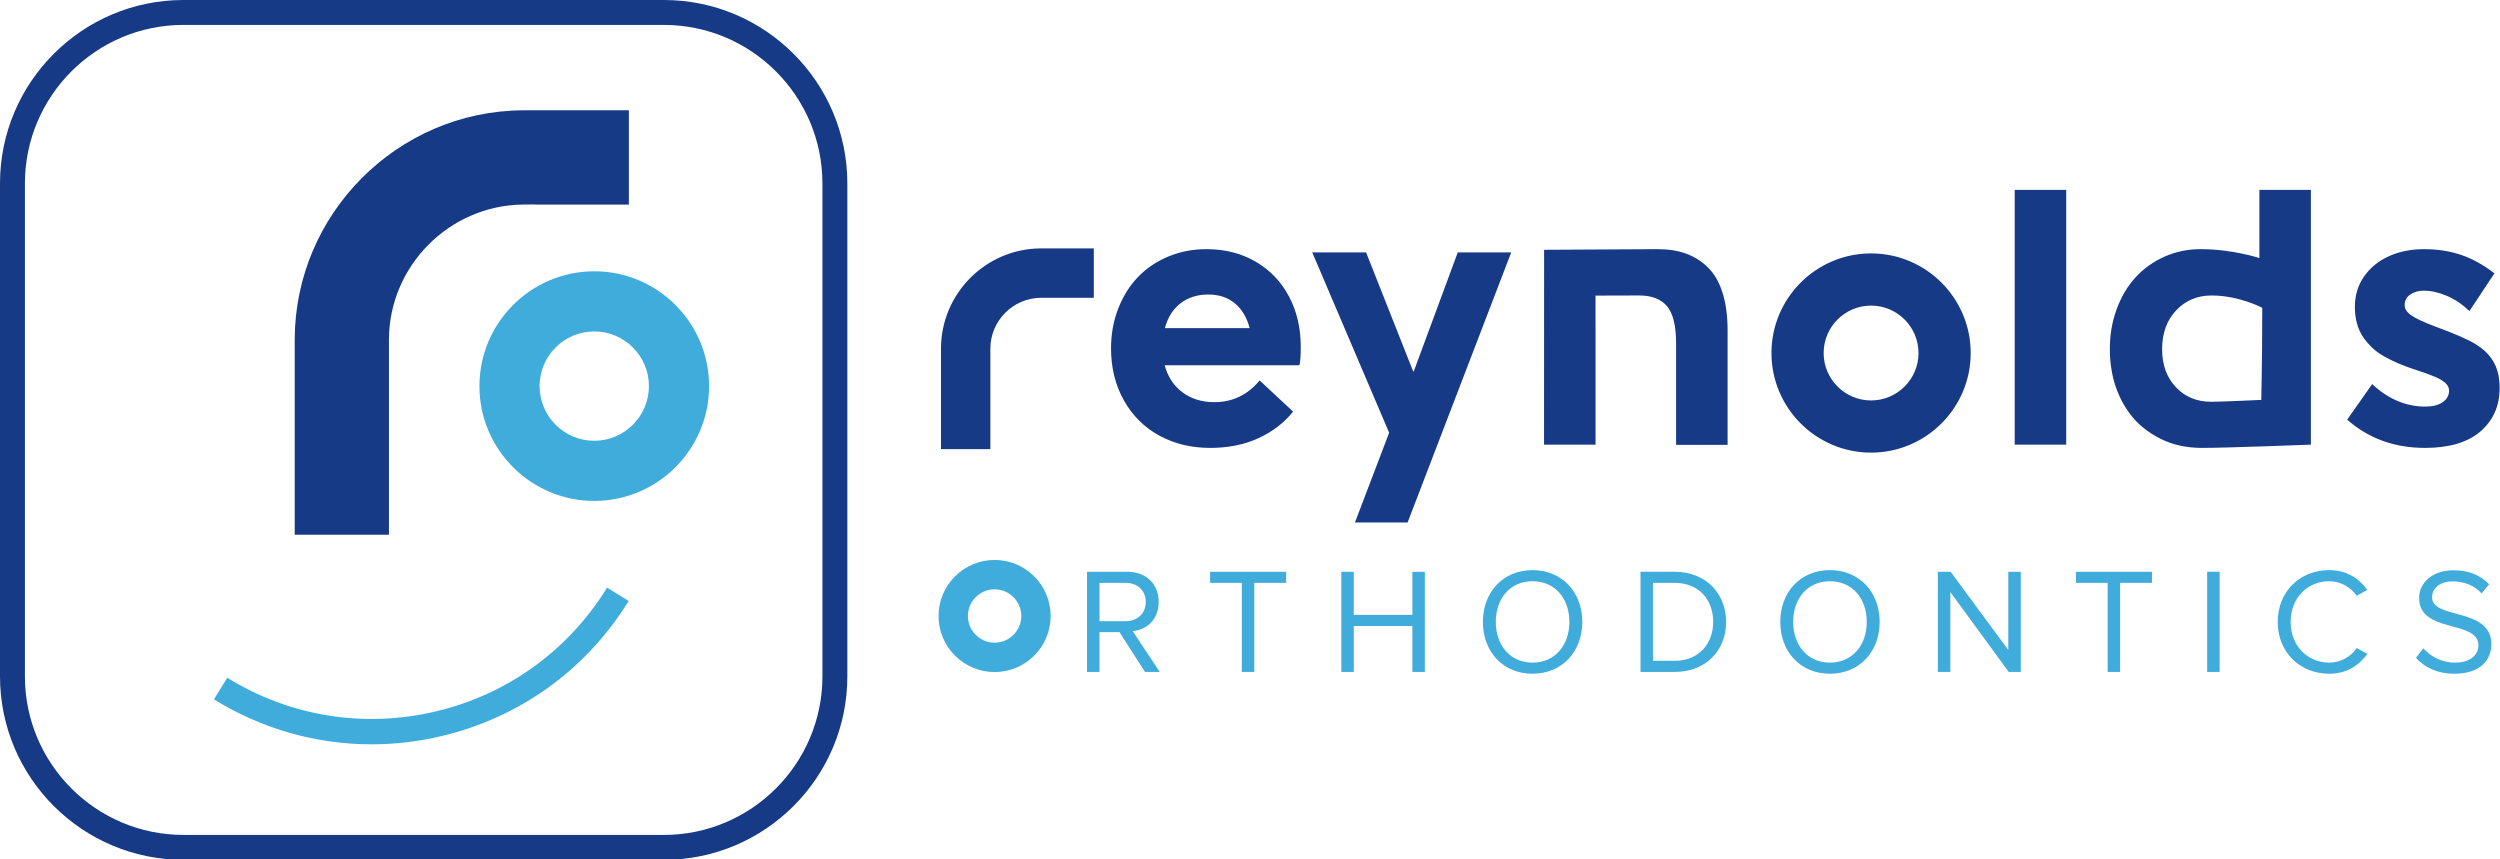
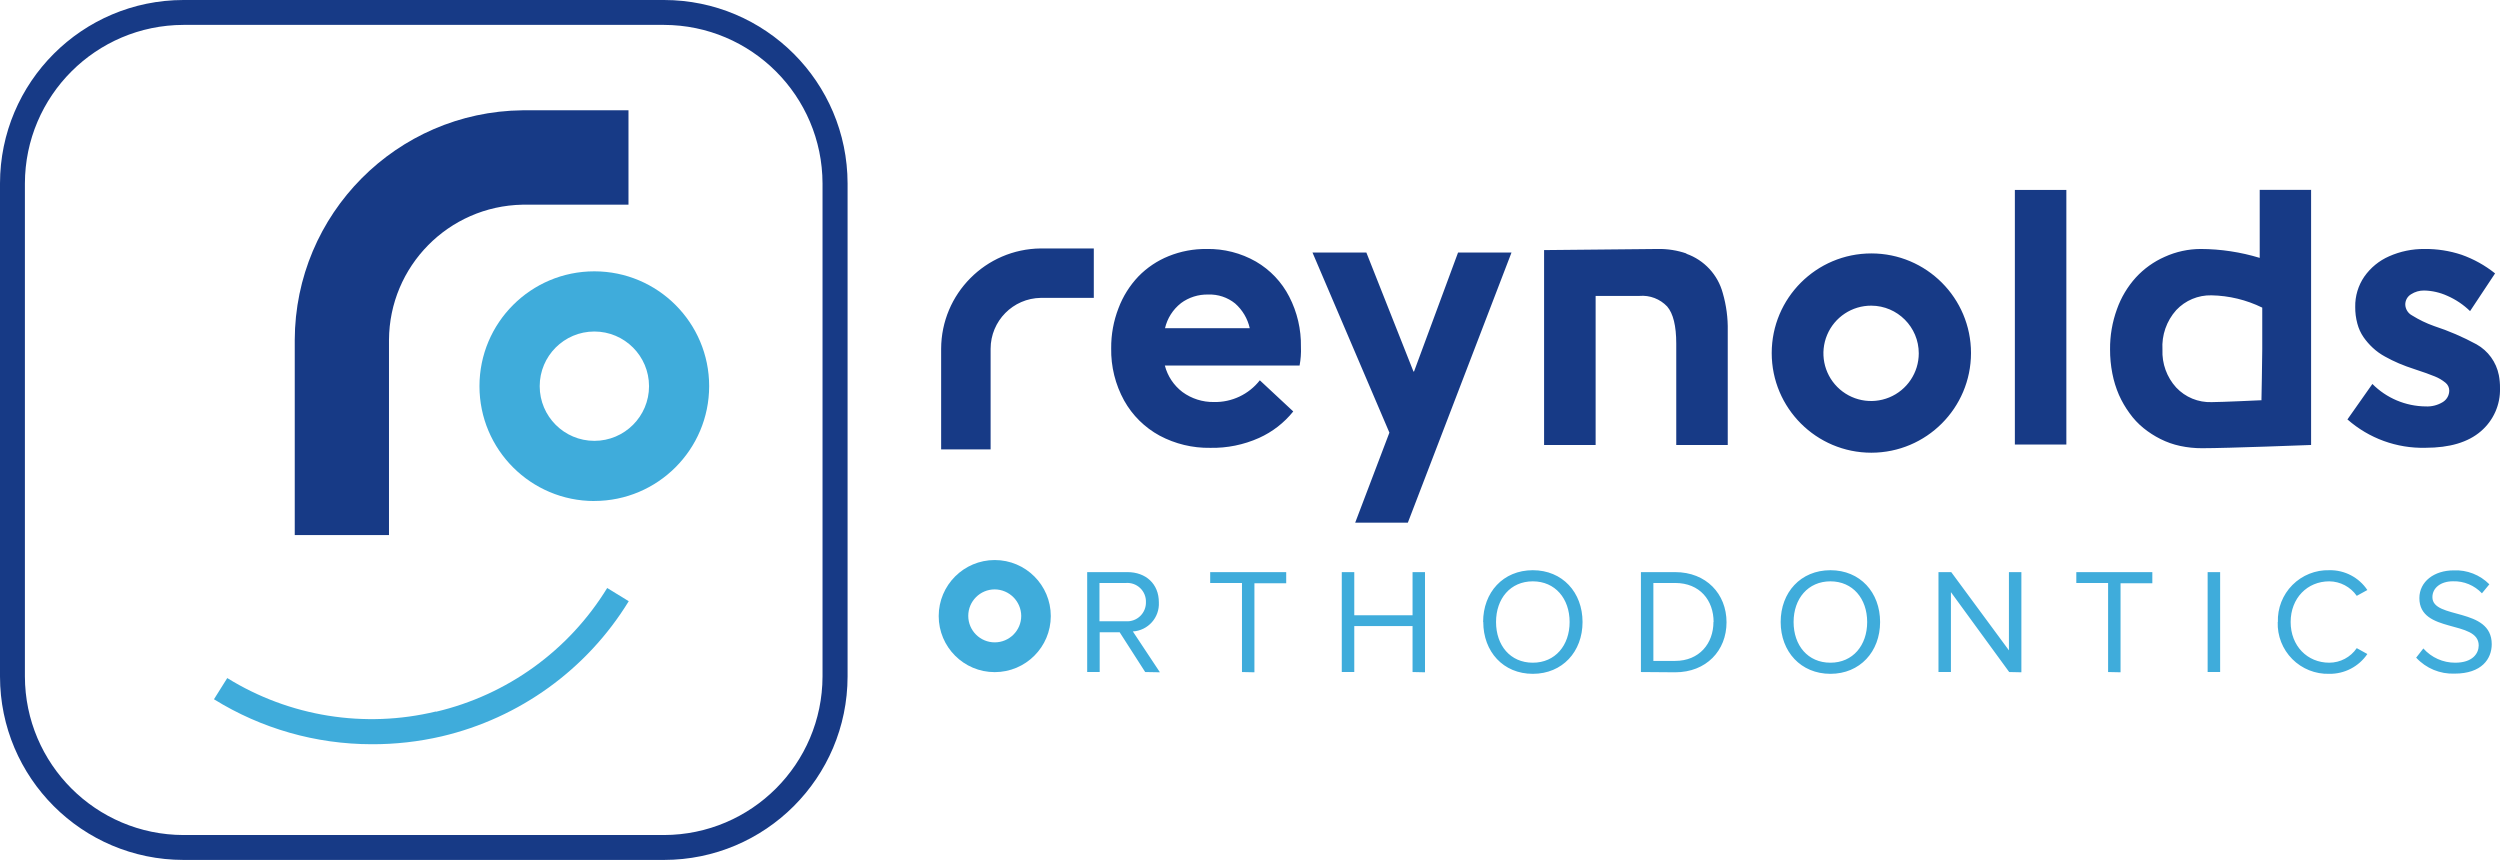
- <svg xmlns="http://www.w3.org/2000/svg" width="472" height="162">
-   <g fill="none" fill-rule="evenodd">
-     <path d="M216.32 113.648c0-2.126-1.531-3.6-3.771-3.6h-4.962v7.23h4.962c2.24 0 3.771-1.504 3.771-3.63zm-.143 13.213l-4.819-7.514h-3.771v7.514h-2.354V107.95h7.599c3.459 0 5.926 2.211 5.926 5.7 0 3.402-2.325 5.272-4.906 5.501l5.105 7.711h-2.78zM234.454 126.861V110.05h-5.982v-2.1h14.346v2.1h-6.01v16.812zM266.653 126.861v-8.677h-11.058v8.677h-2.353V107.95h2.353v8.14h11.058v-8.14h2.354v18.912zM296.298 117.419c0-4.423-2.721-7.682-6.945-7.682-4.254 0-6.947 3.259-6.947 7.682 0 4.396 2.693 7.684 6.947 7.684 4.224 0 6.945-3.288 6.945-7.684m-16.33 0c0-5.585 3.77-9.781 9.385-9.781 5.585 0 9.383 4.196 9.383 9.78 0 5.588-3.798 9.783-9.383 9.783-5.615 0-9.386-4.195-9.386-9.782M323.45 117.419c0-4.082-2.581-7.37-7.26-7.37h-4.11v14.713h4.11c4.594 0 7.26-3.288 7.26-7.343zm-13.724 9.442v-18.912h6.465c5.868 0 9.697 4.112 9.697 9.47 0 5.388-3.83 9.442-9.697 9.442h-6.465zM352.443 117.419c0-4.423-2.722-7.682-6.946-7.682-4.252 0-6.947 3.259-6.947 7.682 0 4.396 2.695 7.684 6.947 7.684 4.224 0 6.946-3.288 6.946-7.684m-16.331 0c0-5.585 3.77-9.781 9.385-9.781 5.586 0 9.384 4.196 9.384 9.78 0 5.588-3.798 9.783-9.384 9.783-5.615 0-9.385-4.195-9.385-9.782M379.253 126.861l-11.03-15.083v15.083h-2.353V107.95h2.41l10.888 14.772V107.95h2.354v18.912zM397.925 126.861V110.05h-5.982v-2.1h14.346v2.1h-6.01v16.812zM416.714 126.861h2.354v-18.912h-2.354zM430.035 117.419c0-5.812 4.28-9.781 9.725-9.781 3.345 0 5.67 1.615 7.172 3.743l-1.984 1.104c-1.078-1.586-3.033-2.748-5.188-2.748-4.14 0-7.287 3.174-7.287 7.682 0 4.48 3.148 7.684 7.287 7.684 2.155 0 4.11-1.134 5.188-2.75l2.013 1.105c-1.588 2.155-3.856 3.743-7.201 3.743-5.445 0-9.725-3.97-9.725-9.782M456.136 124.195l1.39-1.785c1.247 1.39 3.287 2.692 5.953 2.692 3.374 0 4.451-1.814 4.451-3.26 0-4.876-11.199-2.183-11.199-8.93 0-3.119 2.778-5.245 6.493-5.245 2.891 0 5.132.964 6.72 2.636l-1.419 1.73c-1.417-1.56-3.402-2.27-5.472-2.27-2.268 0-3.884 1.22-3.884 3.007 0 4.252 11.2 1.815 11.2 8.873 0 2.751-1.872 5.558-6.975 5.558-3.289 0-5.699-1.247-7.258-3.006" fill="#3FACDB" />
-     <path d="M222.92 57.237c-1.44 1.089-2.437 2.664-2.994 4.719h16.004c-.508-1.984-1.426-3.54-2.758-4.663-1.331-1.125-3.023-1.688-5.08-1.688-2.008 0-3.732.545-5.171 1.632M245.33 68.96h-25.44c.58 2.15 1.687 3.847 3.32 5.08 1.633 1.234 3.612 1.863 5.935 1.887 3.507.024 6.399-1.343 8.672-4.102l6.316 5.882c-1.646 2.078-3.8 3.743-6.46 4.987-2.661 1.248-5.734 1.87-9.218 1.87-3.533 0-6.714-.767-9.544-2.305-2.832-1.535-5.063-3.744-6.697-6.623-1.633-2.88-2.45-6.168-2.45-9.871 0-2.708.46-5.232 1.38-7.567.92-2.334 2.172-4.317 3.756-5.95 1.584-1.635 3.49-2.91 5.715-3.83 2.227-.92 4.61-1.378 7.15-1.378 3.509 0 6.617.79 9.327 2.376 2.71 1.585 4.803 3.774 6.279 6.57 1.476 2.794 2.213 5.958 2.213 9.488 0 1.719-.085 2.882-.254 3.486M285.316 47.657l-19.562 50.988h-9.943l6.46-16.946-14.518-34.042h10.163l8.891 22.463h.11l8.31-22.463zM318.351 47.892a11.372 11.372 0 0 1 4.138 2.631c1.197 1.186 2.111 2.782 2.74 4.792.628 2.008.942 4.378.942 7.112v21.558h-9.725V64.858c0-3.339-.569-5.685-1.706-7.039-1.137-1.355-2.89-2.034-5.262-2.034-2.516 0-8.244.024-8.244.024s.006 6.715.006 9.883v18.256h-9.727l.014-36.788s19.635-.12 21.471-.12c2.008 0 3.792.285 5.353.852M380.375 83.949h9.727V35.846h-9.727zM426.927 75.5s.151-7.616.151-9.553c0-2.903.033-7.837.033-7.837s-4.37-2.324-9.578-2.324c-2.66 0-4.88.93-6.659 2.795-1.778 1.863-2.668 4.319-2.668 7.366 0 2.929.866 5.312 2.595 7.15 1.73 1.839 3.963 2.758 6.696 2.758 1.767 0 9.43-.354 9.43-.354zm9.37-39.654v48.102s-15.81.617-20.578.617c-1.428 0-2.807-.144-4.138-.435a15.456 15.456 0 0 1-3.719-1.307 18.138 18.138 0 0 1-3.21-2.068 14.526 14.526 0 0 1-2.65-2.795 18.515 18.515 0 0 1-1.978-3.446 19.304 19.304 0 0 1-1.253-4.05 23.357 23.357 0 0 1-.435-4.553c0-2.71.435-5.237 1.306-7.585.871-2.346 2.062-4.341 3.574-5.987 1.513-1.645 3.327-2.94 5.444-3.884 2.118-.942 4.373-1.414 6.77-1.414 6.16 0 11.141 1.684 11.141 1.684v-12.88h9.725zM443.147 79.23l4.72-6.713c3.022 2.83 6.374 4.246 10.051 4.246 1.378 0 2.468-.28 3.267-.835.798-.556 1.196-1.283 1.196-2.178 0-.556-.24-1.046-.725-1.47-.484-.424-1.155-.816-2.014-1.178-.858-.363-2.147-.824-3.865-1.38a40.784 40.784 0 0 1-2.922-1.087 28.37 28.37 0 0 1-2.63-1.29c-.896-.496-1.664-1.046-2.306-1.652a12.85 12.85 0 0 1-1.74-2.031 8.383 8.383 0 0 1-1.18-2.578c-.267-.966-.4-2.018-.4-3.157 0-2.152.575-4.06 1.724-5.715 1.15-1.658 2.71-2.933 4.681-3.83 1.973-.895 4.192-1.341 6.661-1.341 2.54 0 4.875.362 7.003 1.088 2.13.725 4.222 1.888 6.28 3.483l-4.719 7.113c-1.355-1.281-2.788-2.243-4.3-2.883-1.512-.643-2.97-.962-4.374-.962-.92 0-1.742.235-2.468.707-.725.473-1.087 1.143-1.087 2.015 0 .724.428 1.378 1.287 1.96.86.58 2.245 1.233 4.155 1.958 4.017 1.477 6.702 2.65 8.058 3.522 2.346 1.45 3.75 3.386 4.21 5.805.145.727.217 1.536.217 2.433 0 3.362-1.204 6.084-3.61 8.165-2.408 2.08-5.899 3.12-10.472 3.12-5.758 0-10.658-1.777-14.698-5.335M353.26 57.696c-4.938 0-8.956 4.018-8.956 8.956 0 4.937 4.018 8.952 8.956 8.952 4.937 0 8.954-4.015 8.954-8.952 0-4.938-4.017-8.956-8.954-8.956m0 27.76c-10.37 0-18.809-8.436-18.809-18.804 0-10.371 8.44-18.808 18.81-18.808s18.806 8.437 18.806 18.808c0 10.368-8.437 18.804-18.807 18.804M196.601 46.897v-.004l-.073.002-.073-.002v.004c-10.378.08-18.798 8.542-18.798 18.94v18.957h9.323V65.836c0-5.254 4.238-9.532 9.475-9.61v.003h10.056v-9.332h-9.91z" fill="#173A86" />
-     <path d="M82.285 134.314c-13.544 3.21-27.527.963-39.384-6.349l-2.509 4.074c9.094 5.606 19.337 8.49 29.758 8.49 4.405 0 8.843-.52 13.238-1.562 14.79-3.508 27.326-12.567 35.303-25.504l-4.074-2.513c-7.305 11.852-18.788 20.15-32.332 23.364M112.197 62.576c-5.692 0-10.323 4.631-10.323 10.323 0 5.69 4.63 10.32 10.323 10.32 5.69 0 10.32-4.63 10.32-10.32 0-5.692-4.63-10.323-10.32-10.323m0 31.998c-11.954 0-21.68-9.724-21.68-21.675 0-11.953 9.726-21.679 21.68-21.679 11.954 0 21.677 9.726 21.677 21.679 0 11.951-9.723 21.675-21.677 21.675" fill="#3FACDB" />
-     <path d="M55.642 100.962V64.179c0-23.726 19.305-43.174 43.034-43.356h20.055v17.812h-17.718v-.036l-2.39.025c-13.89.209-25.19 11.674-25.19 25.555v36.783H55.643z" fill="#173A86" />
-     <path d="M187.779 111.263a5.045 5.045 0 0 0-5.039 5.039 5.044 5.044 0 0 0 5.039 5.037 5.043 5.043 0 0 0 5.038-5.037 5.045 5.045 0 0 0-5.038-5.04m0 15.62c-5.834 0-10.582-4.746-10.582-10.58 0-5.835 4.748-10.582 10.582-10.582 5.835 0 10.582 4.747 10.582 10.582 0 5.834-4.747 10.58-10.582 10.58" fill="#3FACDB" />
-     <path d="M34.632 4.704c-16.503 0-29.928 13.427-29.928 29.93v93.068c0 16.501 13.425 29.929 29.928 29.929h90.713c16.503 0 29.93-13.428 29.93-29.93V34.635c0-16.503-13.427-29.93-29.93-29.93H34.632zm90.713 157.63H34.632C15.535 162.333 0 146.797 0 127.701V34.633C0 15.536 15.535 0 34.632 0h90.713c19.097 0 34.634 15.538 34.634 34.635v93.068c0 19.096-15.537 34.631-34.634 34.631z" fill="#173A86" />
+ <svg xmlns="http://www.w3.org/2000/svg" id="b252e3c4-a766-49e8-9dc8-945c1c49aee0" data-name="Layer 1" viewBox="0 0 471.93 162.33">
+   <defs>
+     <style>
+       .b9e46780-602d-44c1-a449-b59a5b303f75 {
+         fill: #3facdb;
+       }
+ 
+       .a849a40f-3d08-4c82-b54b-e9543969e333, .b9e46780-602d-44c1-a449-b59a5b303f75 {
+         fill-rule: evenodd;
+       }
+ 
+       .a849a40f-3d08-4c82-b54b-e9543969e333 {
+         fill: #173a86;
+       }
+     </style>
+   </defs>
+   <g>
+     <path class="b9e46780-602d-44c1-a449-b59a5b303f75" d="M216.32,113.65a3.51,3.51,0,0,0-3.77-3.6h-5v7.23h5A3.54,3.54,0,0,0,216.32,113.65Zm-.14,13.21-4.82-7.51h-3.77v7.51h-2.36V108h7.6c3.46,0,5.93,2.21,5.93,5.7a5.23,5.23,0,0,1-4.91,5.5l5.11,7.71Zm18.27,0V110.05h-6V108h14.35v2.1h-6v16.81Zm32.2,0v-8.68h-11v8.68h-2.36V108h2.36v8.14h11V108H269v18.91Zm29.65-9.44c0-4.42-2.72-7.68-6.95-7.68s-6.94,3.26-6.94,7.68,2.69,7.68,6.94,7.68,6.95-3.29,6.95-7.68m-16.33,0c0-5.59,3.77-9.78,9.38-9.78s9.39,4.19,9.39,9.78-3.8,9.78-9.39,9.78S280,123,280,117.42m43.48,0c0-4.08-2.58-7.37-7.26-7.37h-4.11v14.71h4.11C320.78,124.76,323.45,121.47,323.45,117.42Zm-13.72,9.44V108h6.46c5.87,0,9.7,4.11,9.7,9.47s-3.83,9.44-9.7,9.44Zm42.71-9.44c0-4.42-2.72-7.68-6.94-7.68s-6.95,3.26-6.95,7.68,2.69,7.68,6.95,7.68,6.94-3.29,6.94-7.68m-16.33,0c0-5.59,3.77-9.78,9.39-9.78s9.38,4.19,9.38,9.78-3.8,9.78-9.38,9.78-9.39-4.19-9.39-9.78m43.14,9.44-11-15.08v15.08h-2.35V108h2.41l10.89,14.77V108h2.35v18.91Zm18.67,0V110.05h-6V108h14.35v2.1h-6v16.81Zm18.79,0h2.36V108h-2.36ZM430,117.42a9.46,9.46,0,0,1,9.72-9.78,8.43,8.43,0,0,1,7.17,3.74l-2,1.1a6.39,6.39,0,0,0-5.19-2.74c-4.14,0-7.29,3.17-7.29,7.68s3.15,7.68,7.29,7.68a6.3,6.3,0,0,0,5.19-2.75l2,1.11a8.56,8.56,0,0,1-7.2,3.74,9.46,9.46,0,0,1-9.72-9.78m26.1,6.77,1.39-1.78a8,8,0,0,0,6,2.69c3.37,0,4.45-1.81,4.45-3.26,0-4.87-11.2-2.18-11.2-8.93,0-3.12,2.78-5.24,6.49-5.24a8.89,8.89,0,0,1,6.72,2.63L468.52,112a7.22,7.22,0,0,0-5.47-2.27c-2.27,0-3.88,1.22-3.88,3,0,4.25,11.2,1.82,11.2,8.87,0,2.75-1.87,5.56-7,5.56a9.35,9.35,0,0,1-7.25-3" />
+     <path class="a849a40f-3d08-4c82-b54b-e9543969e333" d="M222.92,57.24a8.41,8.41,0,0,0-3,4.72h16a8.78,8.78,0,0,0-2.76-4.67,7.62,7.62,0,0,0-5.08-1.69,8.32,8.32,0,0,0-5.17,1.64M245.33,69H219.89A9.14,9.14,0,0,0,223.21,74a9.8,9.8,0,0,0,5.94,1.89,10.7,10.7,0,0,0,8.67-4.1l6.31,5.88a17.45,17.45,0,0,1-6.46,5,21.44,21.44,0,0,1-9.22,1.87,19.62,19.62,0,0,1-9.54-2.3,16.92,16.92,0,0,1-6.7-6.62,19.7,19.7,0,0,1-2.45-9.88,20.44,20.44,0,0,1,1.38-7.56,17.78,17.78,0,0,1,3.76-6,16.69,16.69,0,0,1,5.71-3.83A18.55,18.55,0,0,1,227.76,47a18.09,18.09,0,0,1,9.33,2.38A16.22,16.22,0,0,1,243.37,56a19.91,19.91,0,0,1,2.21,9.48,15.49,15.49,0,0,1-.25,3.49m40-21.3-19.57,51h-9.94l6.46-17-14.52-34h10.17l8.89,22.46h.11l8.31-22.46Zm33,.23a10.85,10.85,0,0,1,6.88,7.42,23.9,23.9,0,0,1,.94,7.12V84h-9.72V64.86q0-5-1.71-7a6.47,6.47,0,0,0-5.26-2l-8.25,0s0,6.71,0,9.88V84h-9.73l0-36.79S311.16,47,313,47a15.76,15.76,0,0,1,5.35.85m62,36.06h9.72V35.85h-9.72Zm46.55-8.45s.15-7.62.15-9.55c0-2.91,0-7.84,0-7.84a22.8,22.8,0,0,0-9.58-2.32,8.84,8.84,0,0,0-6.66,2.79A10.26,10.26,0,0,0,408.21,66a10,10,0,0,0,2.59,7.15,8.78,8.78,0,0,0,6.7,2.76c1.76,0,9.43-.36,9.43-.36Zm9.37-39.65V84s-15.81.61-20.58.61a19.38,19.38,0,0,1-4.14-.43,15.39,15.39,0,0,1-3.72-1.31,17.57,17.57,0,0,1-3.21-2.07A14.32,14.32,0,0,1,402,78a18.7,18.7,0,0,1-2-3.45,19.59,19.59,0,0,1-1.25-4.05,23.15,23.15,0,0,1-.43-4.55,21.59,21.59,0,0,1,1.3-7.58,17.76,17.76,0,0,1,3.58-6,16.3,16.3,0,0,1,5.44-3.89A16.49,16.49,0,0,1,415.43,47a38.72,38.72,0,0,1,11.14,1.68V35.84h9.73Zm6.85,43.38,4.72-6.71a14.37,14.37,0,0,0,10.05,4.24,5.64,5.64,0,0,0,3.26-.83,2.55,2.55,0,0,0,1.2-2.18,1.9,1.9,0,0,0-.72-1.47,7.63,7.63,0,0,0-2-1.18c-.86-.36-2.15-.82-3.86-1.38-1-.32-2-.69-2.92-1.08s-1.78-.82-2.63-1.29a11.22,11.22,0,0,1-2.31-1.66,12.52,12.52,0,0,1-1.74-2A8.17,8.17,0,0,1,445,61.08a11.61,11.61,0,0,1-.4-3.15,9.8,9.8,0,0,1,1.72-5.72A11.21,11.21,0,0,1,451,48.38,16.08,16.08,0,0,1,457.67,47a21.45,21.45,0,0,1,7,1.09A21.74,21.74,0,0,1,471,51.61l-4.72,7.12a14.46,14.46,0,0,0-4.3-2.89,11.19,11.19,0,0,0-4.37-1,4.44,4.44,0,0,0-2.47.71,2.25,2.25,0,0,0-1.09,2,2.42,2.42,0,0,0,1.29,2,21.29,21.29,0,0,0,4.15,2A48.44,48.44,0,0,1,467.5,65a8.56,8.56,0,0,1,4.21,5.81,12,12,0,0,1,.22,2.43,10.32,10.32,0,0,1-3.61,8.17q-3.61,3.12-10.47,3.12a21.46,21.46,0,0,1-14.7-5.34M353.26,57.7a9,9,0,1,0,8.95,9,9,9,0,0,0-8.95-9m0,27.76a18.81,18.81,0,1,1,18.81-18.81,18.83,18.83,0,0,1-18.81,18.81M196.6,46.9h-.14a19,19,0,0,0-18.8,18.94v19H187v-19a9.62,9.62,0,0,1,9.48-9.61h10V46.9Z" />
+     <path class="b9e46780-602d-44c1-a449-b59a5b303f75" d="M82.29,134.31A51.76,51.76,0,0,1,42.9,128L40.39,132a56.53,56.53,0,0,0,29.76,8.49A57.49,57.49,0,0,0,83.39,139a56.54,56.54,0,0,0,35.3-25.51L114.62,111a51.78,51.78,0,0,1-32.33,23.36M112.2,62.58A10.32,10.32,0,1,0,122.52,72.9,10.33,10.33,0,0,0,112.2,62.58m0,32A21.68,21.68,0,1,1,133.87,72.9,21.7,21.7,0,0,1,112.2,94.57" />
+     <path class="a849a40f-3d08-4c82-b54b-e9543969e333" d="M55.64,101V64.18a43.49,43.49,0,0,1,43-43.36h20V38.64H101v0l-2.39,0A25.68,25.68,0,0,0,73.43,64.18V101Z" />
+     <path class="b9e46780-602d-44c1-a449-b59a5b303f75" d="M187.78,111.26a5,5,0,1,0,5,5,5.05,5.05,0,0,0-5-5m0,15.62a10.58,10.58,0,1,1,10.58-10.58,10.59,10.59,0,0,1-10.58,10.58" />
+     <path class="a849a40f-3d08-4c82-b54b-e9543969e333" d="M34.63,4.7A30,30,0,0,0,4.7,34.63V127.7a30,30,0,0,0,29.93,29.93h90.72a30,30,0,0,0,29.92-29.93V34.63A30,30,0,0,0,125.34,4.7Zm90.72,157.63H34.63A34.66,34.66,0,0,1,0,127.7V34.63A34.67,34.67,0,0,1,34.63,0h90.72A34.68,34.68,0,0,1,160,34.63V127.7A34.67,34.67,0,0,1,125.35,162.33Z" />
  </g>
</svg>
